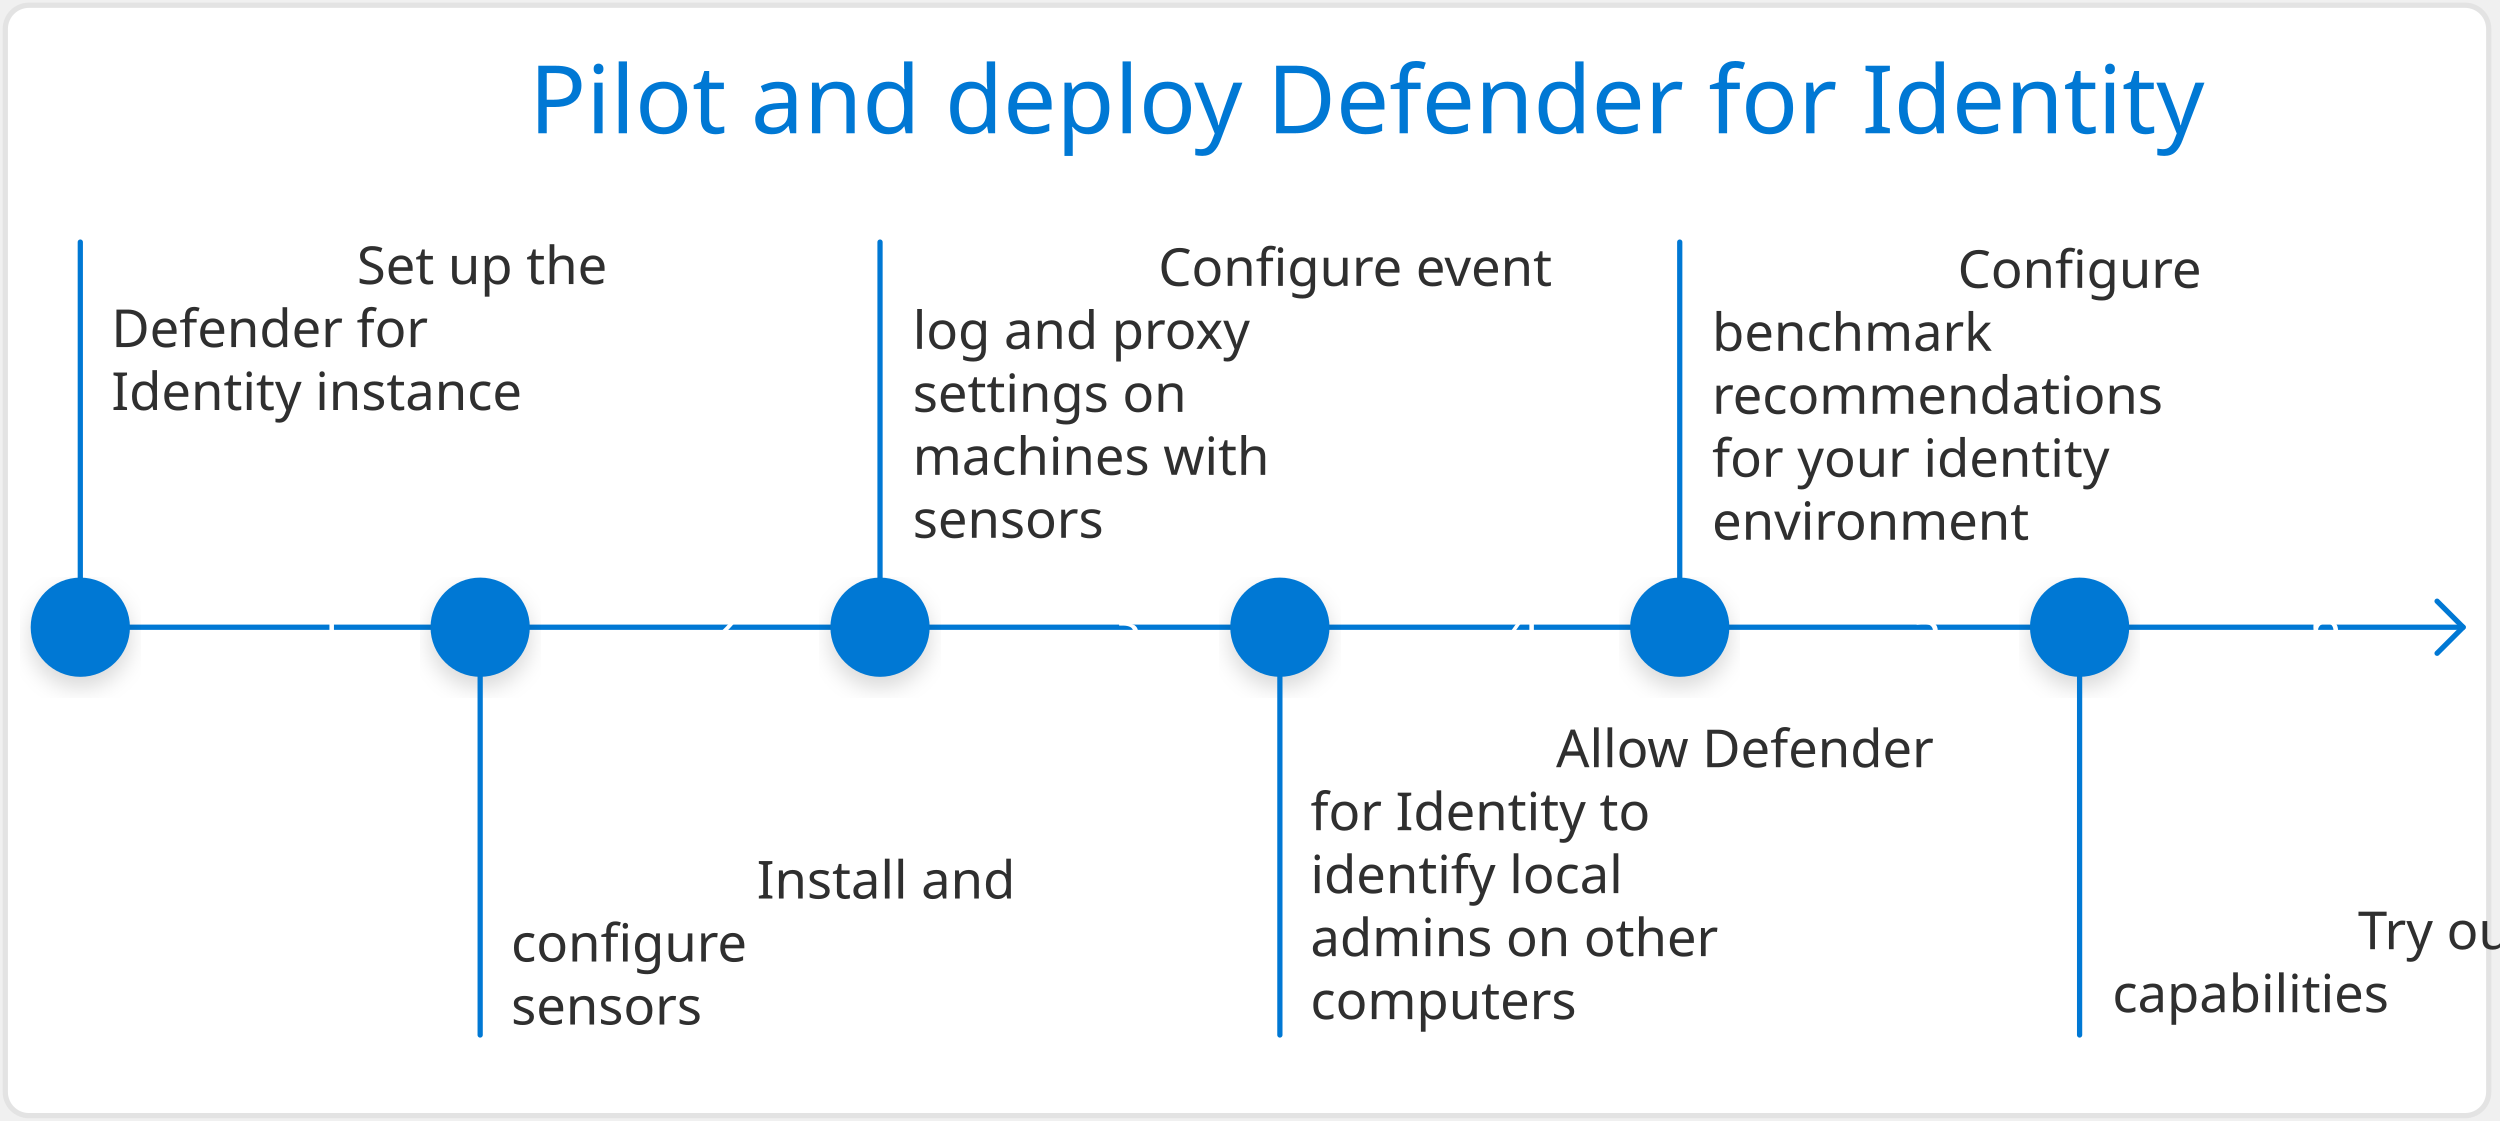
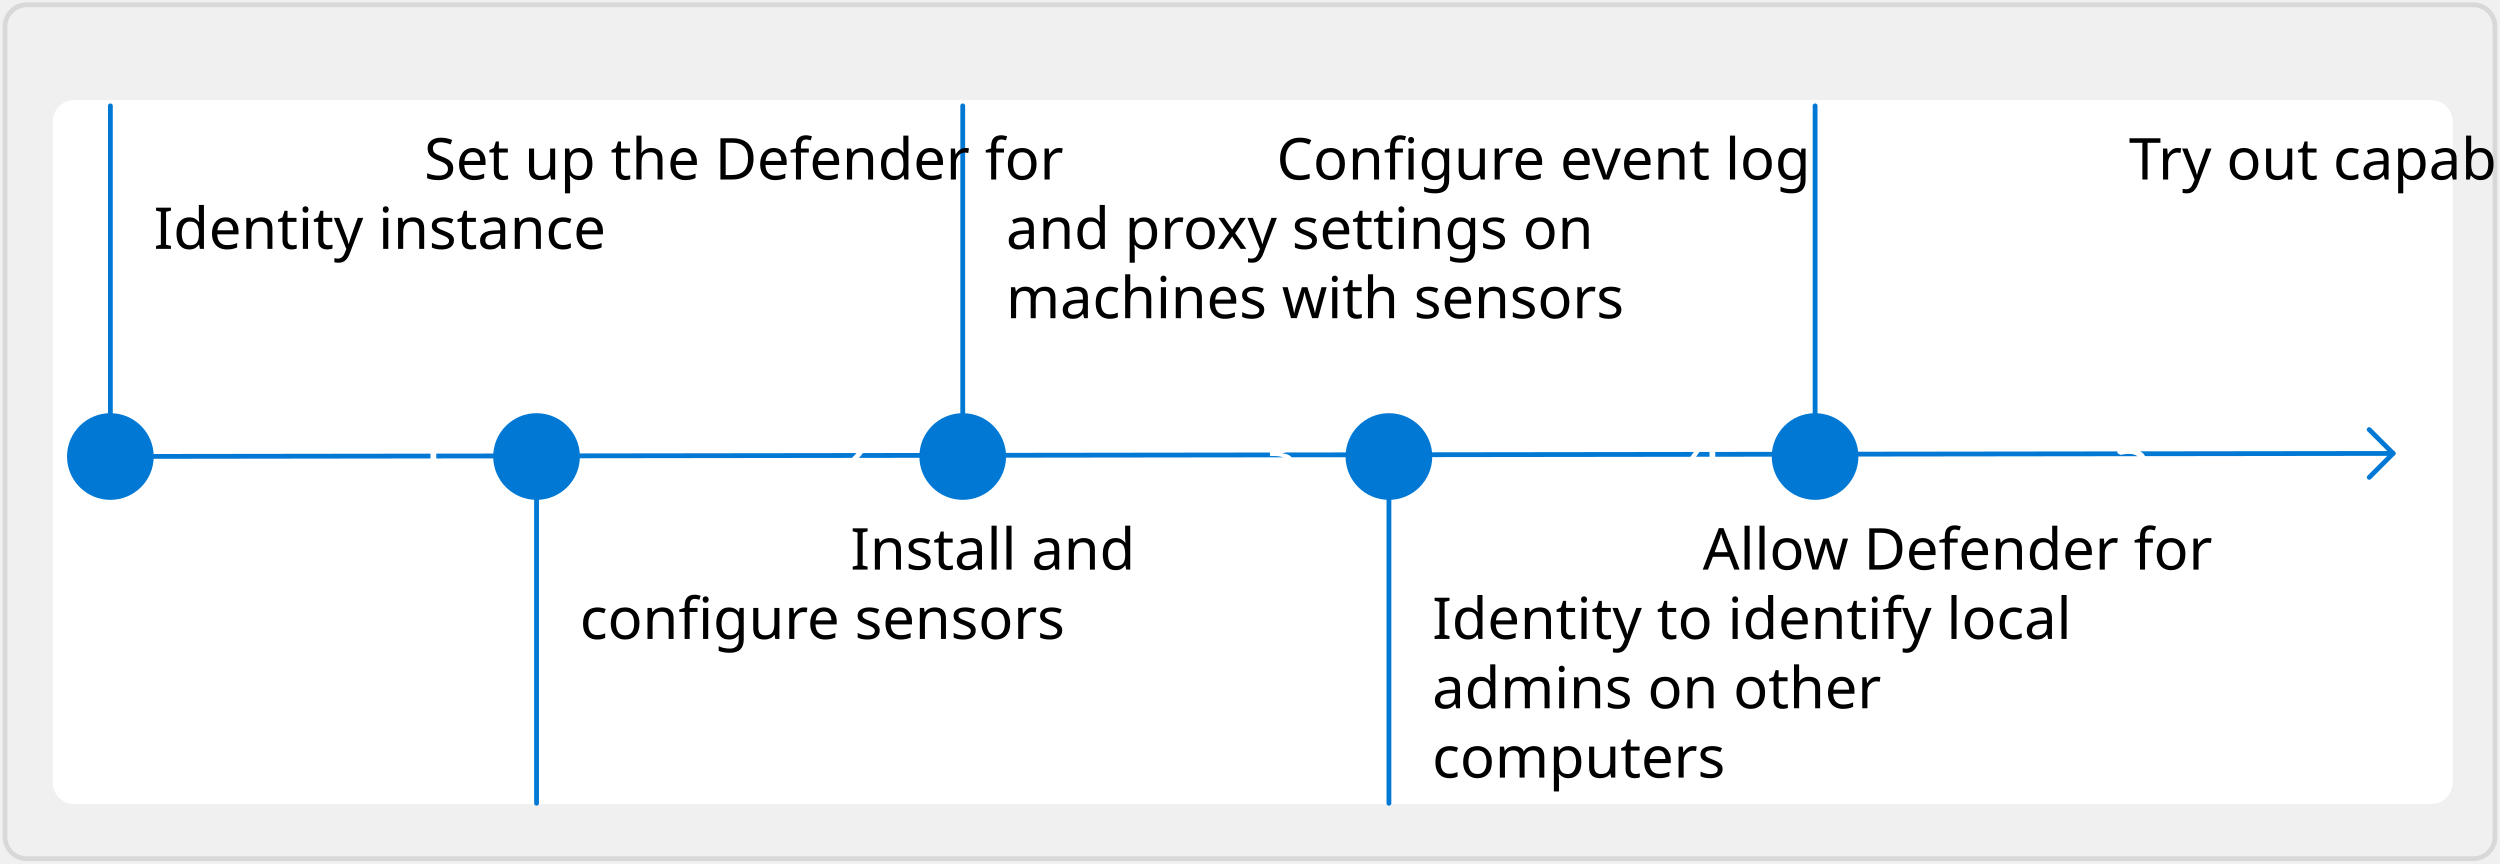
- <svg xmlns="http://www.w3.org/2000/svg" xmlns:ns1="http://schemas.microsoft.com/visio/2003/SVGExtensions/" xmlns:xlink="http://www.w3.org/1999/xlink" width="6.613in" height="2.965in" viewBox="0 0 476.161 213.5" xml:space="preserve" color-interpolation-filters="sRGB" class="st13">
+ <svg xmlns="http://www.w3.org/2000/svg" xmlns:ns1="http://schemas.microsoft.com/visio/2003/SVGExtensions/" xmlns:xlink="http://www.w3.org/1999/xlink" width="7.209in" height="2.49in" viewBox="0 0 519.05 179.313" xml:space="preserve" color-interpolation-filters="sRGB" class="st11">
  <ns1:documentProperties ns1:langID="1033" ns1:viewMarkup="false" />
  <style type="text/css">
	
- 		.st1 {fill:#ffffff;stroke:#e3e3e3;stroke-width:1}
- 		.st2 {stroke:#0078d4;stroke-linecap:round;stroke-linejoin:round;stroke-width:1}
- 		.st3 {fill:none;stroke:none;stroke-width:1}
- 		.st4 {fill:#0078d4;font-family:Segoe UI Semibold;font-size:1.5em}
- 		.st5 {marker-end:url(#mrkr1-20);stroke:#0078d4;stroke-linecap:round;stroke-linejoin:round;stroke-width:1}
- 		.st6 {fill:#0078d4;fill-opacity:1;stroke:#0078d4;stroke-opacity:1;stroke-width:0.202}
- 		.st7 {visibility:visible}
- 		.st8 {fill:#000000;fill-opacity:0.15;filter:url(#filter_2);stroke:none}
- 		.st9 {fill:#0078d4;stroke:none;stroke-width:1}
- 		.st10 {fill:#ffffff;font-family:Segoe UI Semibold;font-size:0.833em}
- 		.st11 {fill:#2f2f2f;font-family:Segoe UI;font-size:0.833em}
- 		.st12 {font-size:1em}
- 		.st13 {fill:none;fill-rule:evenodd;font-size:12px;overflow:visible;stroke-linecap:square;stroke-miterlimit:3}
+ 		.st1 {fill:none;stroke:#d8d8d8;stroke-width:1}
+ 		.st2 {fill:#ffffff;stroke:none;stroke-width:1}
+ 		.st3 {stroke:#0078d4;stroke-linecap:round;stroke-linejoin:round;stroke-width:1}
+ 		.st4 {marker-end:url(#mrkr1-25);stroke:#0078d4;stroke-linecap:round;stroke-linejoin:round;stroke-width:1}
+ 		.st5 {fill:#0078d4;fill-opacity:1;stroke:#0078d4;stroke-opacity:1;stroke-width:0.202}
+ 		.st6 {fill:#0078d4;stroke:none;stroke-width:1}
+ 		.st7 {fill:#ffffff;font-family:Segoe UI Semibold;font-size:1.167em}
+ 		.st8 {fill:none;stroke:none;stroke-width:1}
+ 		.st9 {fill:#000000;font-family:Segoe UI;font-size:1em}
+ 		.st10 {font-size:1em}
+ 		.st11 {fill:none;fill-rule:evenodd;font-size:12px;overflow:visible;stroke-linecap:square;stroke-miterlimit:3}
	
	</style>
  <defs id="Markers">
    <g id="lend1">
      <path d="M 1 -1 L 0 0 L 1 1 " style="stroke-linecap:round;stroke-linejoin:round;fill:none" />
    </g>
-     <marker id="mrkr1-20" class="st6" ns1:arrowType="1" ns1:arrowSize="4" orient="auto" markerUnits="strokeWidth" overflow="visible">
+     <marker id="mrkr1-25" class="st5" ns1:arrowType="1" ns1:arrowSize="4" orient="auto" markerUnits="strokeWidth" overflow="visible">
      <use xlink:href="#lend1" transform="scale(-4.96,-4.96) " />
    </marker>
-   </defs>
-   <defs id="Filters">
-     <filter id="filter_2">
-       <feGaussianBlur stdDeviation="2" />
-     </filter>
  </defs>
  <g ns1:mID="0" ns1:index="1" ns1:groupContext="foregroundPage">
    <ns1:userDefs>
      <ns1:ud ns1:nameU="visNavType" ns1:val="VT0(1):26" />
    </ns1:userDefs>
    <ns1:pageProperties ns1:drawingScale="1" ns1:pageScale="1" ns1:drawingUnits="19" ns1:shadowOffsetX="9" ns1:shadowOffsetY="-9" />
-     <ns1:layer ns1:name="Connector" ns1:index="0" ns1:glue="false" />
-     <ns1:layer ns1:name="Text" ns1:index="1" />
-     <ns1:layer ns1:name="Drawing" ns1:index="2" />
-     <g id="shape1076-1" ns1:mID="1076" ns1:groupContext="shape" transform="translate(1,-1)">
-       <ns1:userDefs>
-         <ns1:ud ns1:nameU="visNavOrder" ns1:prompt="" ns1:val="VT0(31000):26" />
-       </ns1:userDefs>
-       <rect x="0" y="2" width="473.021" height="211.5" rx="4.5" ry="4.5" class="st1" />
-     </g>
-     <g id="shape1077-3" ns1:mID="1077" ns1:groupContext="shape" ns1:layerMember="0" transform="translate(6.28577,-167.388)">
-       <ns1:userDefs>
-         <ns1:ud ns1:nameU="visNavOrder" ns1:prompt="" ns1:val="VT0(32000):26" />
-       </ns1:userDefs>
-       <path d="M9 213.5 L9 284.93" class="st2" />
-     </g>
-     <g id="shape1078-6" ns1:mID="1078" ns1:groupContext="shape" ns1:layerMember="0" transform="translate(158.61,-167.388)">
-       <ns1:userDefs>
-         <ns1:ud ns1:nameU="visNavOrder" ns1:prompt="" ns1:val="VT0(33000):26" />
-       </ns1:userDefs>
-       <path d="M9 213.5 L9 284.93" class="st2" />
-     </g>
-     <g id="shape1079-9" ns1:mID="1079" ns1:groupContext="shape" ns1:layerMember="0" transform="translate(310.934,-167.388)">
-       <ns1:userDefs>
-         <ns1:ud ns1:nameU="visNavOrder" ns1:prompt="" ns1:val="VT0(34000):26" />
-       </ns1:userDefs>
-       <path d="M9 213.5 L9 284.93" class="st2" />
-     </g>
-     <g id="shape1082-12" ns1:mID="1082" ns1:groupContext="shape" ns1:layerMember="1;2" transform="translate(16.5365,-182.026)">
-       <ns1:userDefs>
-         <ns1:ud ns1:nameU="visNavOrder" ns1:prompt="" ns1:val="VT0(37000):26" />
-       </ns1:userDefs>
-       <ns1:textBlock ns1:margins="rect(0,0,0,0)" />
-       <ns1:textRect cx="188.41" cy="202.013" width="376.82" height="22.974" />
-       <rect x="0" y="190.526" width="376.82" height="22.974" rx="4.5" ry="4.5" class="st3" />
-       <text x="0" y="207.41" class="st4" ns1:langID="1033">
-         <ns1:paragraph />
-         <ns1:tabList />Pilot and deploy Defender for Identity</text>
-     </g>
-     <g id="shape1083-15" ns1:mID="1083" ns1:groupContext="shape" ns1:layerMember="0" transform="translate(14.6975,-85.0305)">
-       <ns1:userDefs>
-         <ns1:ud ns1:nameU="visNavOrder" ns1:prompt="" ns1:val="VT0(38000):26" />
-       </ns1:userDefs>
-       <path d="M0 204.5 L454.45 204.5" class="st5" />
-     </g>
-     <g id="shape1084-21" ns1:mID="1084" ns1:groupContext="shape" ns1:layerMember="2" transform="translate(81.9979,-84.5805)">
-       <ns1:userDefs>
-         <ns1:ud ns1:nameU="visNavOrder" ns1:prompt="" ns1:val="VT0(39000):26" />
-       </ns1:userDefs>
-       <ns1:textBlock ns1:margins="rect(0,0,0,0)" />
-       <ns1:textRect cx="9.45" cy="204.05" width="18.91" height="18.9" />
-       <g id="shadow1084-22" ns1:groupContext="shadow" ns1:shadowOffsetX="1.22465E-16" ns1:shadowOffsetY="-2" ns1:shadowType="1" ns1:shadowScale="1.01" transform="matrix(1.01,0,0,1.01,-0.0945,-0.0405)" class="st7">
-         <ellipse cx="9.45" cy="204.05" rx="9.45" ry="9.45" class="st8" />
-       </g>
-       <ellipse cx="9.45" cy="204.05" rx="9.45" ry="9.45" class="st9" />
-       <text x="6.67" y="207.05" class="st10" ns1:langID="1033">
-         <ns1:paragraph ns1:horizAlign="1" />
+     <ns1:layer ns1:name="Background" ns1:index="0" ns1:glue="false" />
+     <ns1:layer ns1:name="Connector" ns1:index="1" ns1:glue="false" />
+     <ns1:layer ns1:name="Text" ns1:index="2" ns1:glue="false" />
+     <g id="shape1976-1" ns1:mID="1976" ns1:groupContext="shape" transform="translate(1,-1)">
+       <ns1:userDefs>
+         <ns1:ud ns1:nameU="visNavOrder" ns1:val="VT0(211000):26" />
+       </ns1:userDefs>
+       <rect x="0" y="2" width="517.05" height="177.312" rx="4.5" ry="4.5" class="st1" />
+     </g>
+     <g id="shape2033-3" ns1:mID="2033" ns1:groupContext="shape" ns1:layerMember="0" transform="translate(10.9,-12.3335)">
+       <ns1:userDefs>
+         <ns1:ud ns1:nameU="visNavOrder" ns1:val="VT0(52000):26" />
+       </ns1:userDefs>
+       <rect x="0" y="33.108" width="498.375" height="146.205" rx="4.5" ry="4.5" class="st2" />
+     </g>
+     <g id="shape2017-5" ns1:mID="2017" ns1:groupContext="shape" transform="translate(202.183,93.9811) rotate(90) scale(-1,1)">
+       <ns1:userDefs>
+         <ns1:ud ns1:nameU="visNavOrder" ns1:val="VT0(164000):26" />
+       </ns1:userDefs>
+       <path d="M0 179.31 L72 179.31" class="st3" />
+     </g>
+     <g id="shape2018-8" ns1:mID="2018" ns1:groupContext="shape" transform="translate(290.683,94.7993) rotate(90)">
+       <ns1:userDefs>
+         <ns1:ud ns1:nameU="visNavOrder" ns1:val="VT0(165000):26" />
+       </ns1:userDefs>
+       <path d="M0 179.31 L72 179.31" class="st3" />
+     </g>
+     <g id="shape2020-11" ns1:mID="2020" ns1:groupContext="shape" transform="translate(379.183,93.9811) rotate(90) scale(-1,1)">
+       <ns1:userDefs>
+         <ns1:ud ns1:nameU="visNavOrder" ns1:val="VT0(166000):26" />
+       </ns1:userDefs>
+       <path d="M0 179.31 L72 179.31" class="st3" />
+     </g>
+     <g id="shape2021-14" ns1:mID="2021" ns1:groupContext="shape" transform="translate(467.683,94.7993) rotate(90)">
+       <ns1:userDefs>
+         <ns1:ud ns1:nameU="visNavOrder" ns1:val="VT0(167000):26" />
+       </ns1:userDefs>
+       <path d="M0 179.31 L72 179.31" class="st3" />
+     </g>
+     <g id="shape2022-17" ns1:mID="2022" ns1:groupContext="shape" transform="translate(556.183,93.9811) rotate(90) scale(-1,1)">
+       <ns1:userDefs>
+         <ns1:ud ns1:nameU="visNavOrder" ns1:val="VT0(168000):26" />
+       </ns1:userDefs>
+       <path d="M0 179.31 L72 179.31" class="st3" />
+     </g>
+     <g id="shape2016-20" ns1:mID="2016" ns1:groupContext="shape" ns1:layerMember="1" transform="translate(16.1204,-75.8316)">
+       <ns1:userDefs>
+         <ns1:ud ns1:nameU="visNavOrder" ns1:val="VT0(163000):26" />
+       </ns1:userDefs>
+       <path d="M0 170.63 L480.78 169.99" class="st4" />
+     </g>
+     <g id="shape2008-26" ns1:mID="2008" ns1:groupContext="shape" transform="translate(13.8704,-75.5132)">
+       <ns1:userDefs>
+         <ns1:ud ns1:nameU="visNavOrder" ns1:val="VT0(156000):26" />
+       </ns1:userDefs>
+       <ns1:textBlock ns1:margins="rect(4,4,4,4)" />
+       <ns1:textRect cx="9" cy="170.313" width="18" height="18" />
+       <ellipse cx="9" cy="170.313" rx="9" ry="9" class="st6" />
+       <text x="6.18" y="174.86" class="st7" ns1:langID="1033">
+         <ns1:paragraph ns1:spLine="-1.3" ns1:horizAlign="1" />
+         <ns1:tabList />1</text>
+     </g>
+     <g id="shape2009-29" ns1:mID="2009" ns1:groupContext="shape" transform="translate(102.37,-75.5132)">
+       <ns1:userDefs>
+         <ns1:ud ns1:nameU="visNavOrder" ns1:val="VT0(157000):26" />
+       </ns1:userDefs>
+       <ns1:textBlock ns1:margins="rect(4,4,4,4)" />
+       <ns1:textRect cx="9" cy="170.313" width="18" height="18" />
+       <ellipse cx="9" cy="170.313" rx="9" ry="9" class="st6" />
+       <text x="5.11" y="174.86" class="st7" ns1:langID="1033">
+         <ns1:paragraph ns1:spLine="-1.3" ns1:horizAlign="1" />
        <ns1:tabList />2</text>
    </g>
-     <g id="shape1085-27" ns1:mID="1085" ns1:groupContext="shape" ns1:layerMember="2" transform="translate(234.322,-84.5805)">
-       <ns1:userDefs>
-         <ns1:ud ns1:nameU="visNavOrder" ns1:prompt="" ns1:val="VT0(40000):26" />
-       </ns1:userDefs>
-       <ns1:textBlock ns1:margins="rect(0,0,0,0)" />
-       <ns1:textRect cx="9.45" cy="204.05" width="18.91" height="18.9" />
-       <g id="shadow1085-28" ns1:groupContext="shadow" ns1:shadowOffsetX="1.22465E-16" ns1:shadowOffsetY="-2" ns1:shadowType="1" ns1:shadowScale="1.01" transform="matrix(1.01,0,0,1.01,-0.0945,-0.0405)" class="st7">
-         <ellipse cx="9.45" cy="204.05" rx="9.45" ry="9.45" class="st8" />
-       </g>
-       <ellipse cx="9.45" cy="204.05" rx="9.45" ry="9.45" class="st9" />
-       <text x="6.57" y="207.05" class="st10" ns1:langID="1033">
-         <ns1:paragraph ns1:horizAlign="1" />
+     <g id="shape2010-32" ns1:mID="2010" ns1:groupContext="shape" transform="translate(190.87,-75.5132)">
+       <ns1:userDefs>
+         <ns1:ud ns1:nameU="visNavOrder" ns1:val="VT0(158000):26" />
+       </ns1:userDefs>
+       <ns1:textBlock ns1:margins="rect(4,4,4,4)" />
+       <ns1:textRect cx="9" cy="170.313" width="18" height="18" />
+       <ellipse cx="9" cy="170.313" rx="9" ry="9" class="st6" />
+       <text x="5.11" y="174.86" class="st7" ns1:langID="1033">
+         <ns1:paragraph ns1:spLine="-1.3" ns1:horizAlign="1" />
+         <ns1:tabList />3</text>
+     </g>
+     <g id="shape2011-35" ns1:mID="2011" ns1:groupContext="shape" transform="translate(279.37,-75.5132)">
+       <ns1:userDefs>
+         <ns1:ud ns1:nameU="visNavOrder" ns1:val="VT0(159000):26" />
+       </ns1:userDefs>
+       <ns1:textBlock ns1:margins="rect(4,4,4,4)" />
+       <ns1:textRect cx="9" cy="170.313" width="18" height="18" />
+       <ellipse cx="9" cy="170.313" rx="9" ry="9" class="st6" />
+       <text x="4.97" y="174.86" class="st7" ns1:langID="1033">
+         <ns1:paragraph ns1:spLine="-1.3" ns1:horizAlign="1" />
        <ns1:tabList />4</text>
    </g>
-     <g id="shape1086-33" ns1:mID="1086" ns1:groupContext="shape" ns1:layerMember="2" transform="translate(386.646,-84.5805)">
-       <ns1:userDefs>
-         <ns1:ud ns1:nameU="visNavOrder" ns1:prompt="" ns1:val="VT0(41000):26" />
-       </ns1:userDefs>
-       <ns1:textBlock ns1:margins="rect(0,0,0,0)" />
-       <ns1:textRect cx="9.45" cy="204.05" width="18.91" height="18.9" />
-       <g id="shadow1086-34" ns1:groupContext="shadow" ns1:shadowOffsetX="1.22465E-16" ns1:shadowOffsetY="-2" ns1:shadowType="1" ns1:shadowScale="1.01" transform="matrix(1.01,0,0,1.01,-0.0945,-0.0405)" class="st7">
-         <ellipse cx="9.45" cy="204.05" rx="9.45" ry="9.45" class="st8" />
-       </g>
-       <ellipse cx="9.45" cy="204.05" rx="9.45" ry="9.45" class="st9" />
-       <text x="6.66" y="207.05" class="st10" ns1:langID="1033">
-         <ns1:paragraph ns1:horizAlign="1" />
-         <ns1:tabList />6</text>
-     </g>
-     <g id="shape1088-39" ns1:mID="1088" ns1:groupContext="shape" ns1:layerMember="2" transform="translate(5.83577,-84.5805)">
-       <ns1:userDefs>
-         <ns1:ud ns1:nameU="visNavOrder" ns1:prompt="" ns1:val="VT0(43000):26" />
-       </ns1:userDefs>
-       <ns1:textBlock ns1:margins="rect(0,0,0,0)" />
-       <ns1:textRect cx="9.45" cy="204.05" width="18.91" height="18.9" />
-       <g id="shadow1088-40" ns1:groupContext="shadow" ns1:shadowOffsetX="1.22465E-16" ns1:shadowOffsetY="-2" ns1:shadowType="1" ns1:shadowScale="1.01" transform="matrix(1.01,0,0,1.01,-0.0945,-0.0405)" class="st7">
-         <ellipse cx="9.45" cy="204.05" rx="9.45" ry="9.45" class="st8" />
-       </g>
-       <ellipse cx="9.45" cy="204.05" rx="9.45" ry="9.45" class="st9" />
-       <text x="7.44" y="207.05" class="st10" ns1:langID="1033">
-         <ns1:paragraph ns1:horizAlign="1" />
-         <ns1:tabList />1</text>
-     </g>
-     <g id="shape1089-45" ns1:mID="1089" ns1:groupContext="shape" ns1:layerMember="2" transform="translate(158.16,-84.5805)">
-       <ns1:userDefs>
-         <ns1:ud ns1:nameU="visNavOrder" ns1:prompt="" ns1:val="VT0(44000):26" />
-       </ns1:userDefs>
-       <ns1:textBlock ns1:margins="rect(0,0,0,0)" />
-       <ns1:textRect cx="9.45" cy="204.05" width="18.91" height="18.9" />
-       <g id="shadow1089-46" ns1:groupContext="shadow" ns1:shadowOffsetX="1.22465E-16" ns1:shadowOffsetY="-2" ns1:shadowType="1" ns1:shadowScale="1.01" transform="matrix(1.01,0,0,1.01,-0.0945,-0.0405)" class="st7">
-         <ellipse cx="9.45" cy="204.05" rx="9.45" ry="9.45" class="st8" />
-       </g>
-       <ellipse cx="9.45" cy="204.05" rx="9.45" ry="9.45" class="st9" />
-       <text x="6.67" y="207.05" class="st10" ns1:langID="1033">
-         <ns1:paragraph ns1:horizAlign="1" />
-         <ns1:tabList />3</text>
-     </g>
-     <g id="shape1090-51" ns1:mID="1090" ns1:groupContext="shape" ns1:layerMember="2" transform="translate(310.484,-84.5805)">
-       <ns1:userDefs>
-         <ns1:ud ns1:nameU="visNavOrder" ns1:prompt="" ns1:val="VT0(45000):26" />
-       </ns1:userDefs>
-       <ns1:textBlock ns1:margins="rect(0,0,0,0)" />
-       <ns1:textRect cx="9.45" cy="204.05" width="18.91" height="18.9" />
-       <g id="shadow1090-52" ns1:groupContext="shadow" ns1:shadowOffsetX="1.22465E-16" ns1:shadowOffsetY="-2" ns1:shadowType="1" ns1:shadowScale="1.01" transform="matrix(1.01,0,0,1.01,-0.0945,-0.0405)" class="st7">
-         <ellipse cx="9.45" cy="204.05" rx="9.45" ry="9.45" class="st8" />
-       </g>
-       <ellipse cx="9.45" cy="204.05" rx="9.45" ry="9.45" class="st9" />
-       <text x="6.67" y="207.05" class="st10" ns1:langID="1033">
-         <ns1:paragraph ns1:horizAlign="1" />
+     <g id="shape2012-38" ns1:mID="2012" ns1:groupContext="shape" transform="translate(367.87,-75.5132)">
+       <ns1:userDefs>
+         <ns1:ud ns1:nameU="visNavOrder" ns1:val="VT0(160000):26" />
+       </ns1:userDefs>
+       <ns1:textBlock ns1:margins="rect(4,4,4,4)" />
+       <ns1:textRect cx="9" cy="170.313" width="18" height="18" />
+       <ellipse cx="9" cy="170.313" rx="9" ry="9" class="st6" />
+       <text x="5.11" y="174.86" class="st7" ns1:langID="1033">
+         <ns1:paragraph ns1:spLine="-1.3" ns1:horizAlign="1" />
        <ns1:tabList />5</text>
    </g>
-     <g id="shape1093-57" ns1:mID="1093" ns1:groupContext="shape" ns1:layerMember="0" transform="translate(82.4479,-87.7817)">
-       <ns1:userDefs>
-         <ns1:ud ns1:nameU="visNavOrder" ns1:prompt="" ns1:val="VT0(48000):26" />
-       </ns1:userDefs>
-       <path d="M9 213.5 L9 284.92" class="st2" />
-     </g>
-     <g id="shape1094-60" ns1:mID="1094" ns1:groupContext="shape" ns1:layerMember="0" transform="translate(234.772,-87.7817)">
-       <ns1:userDefs>
-         <ns1:ud ns1:nameU="visNavOrder" ns1:prompt="" ns1:val="VT0(49000):26" />
-       </ns1:userDefs>
-       <path d="M9 213.5 L9 284.92" class="st2" />
-     </g>
-     <g id="shape1095-63" ns1:mID="1095" ns1:groupContext="shape" ns1:layerMember="0" transform="translate(387.096,-87.7817)">
-       <ns1:userDefs>
-         <ns1:ud ns1:nameU="visNavOrder" ns1:prompt="" ns1:val="VT0(50000):26" />
-       </ns1:userDefs>
-       <path d="M9 213.5 L9 284.92" class="st2" />
-     </g>
-     <g id="shape1097-66" ns1:mID="1097" ns1:groupContext="shape" ns1:layerMember="1;2" transform="translate(15.2009,-133.401)">
-       <ns1:userDefs>
-         <ns1:ud ns1:nameU="visNavOrder" ns1:prompt="" ns1:val="VT0(52000):26" />
-       </ns1:userDefs>
-       <ns1:textBlock ns1:margins="rect(6,6,6,6)" />
-       <ns1:textRect cx="47.7" cy="196.506" width="95.4" height="33.987" />
-       <rect x="0" y="179.513" width="95.4" height="33.987" rx="4.5" ry="4.5" class="st3" />
-       <text x="6" y="187.51" class="st11" ns1:langID="1033">
-         <ns1:paragraph />
-         <ns1:tabList />Set up the <tspan x="6" dy="1.2em" class="st12">Defender for </tspan>
-         <tspan x="6" dy="1.2em" class="st12">Identity instance</tspan>
-       </text>
-     </g>
-     <g id="shape1098-71" ns1:mID="1098" ns1:groupContext="shape" ns1:layerMember="1;2" transform="translate(167.847,-108.701)">
-       <ns1:userDefs>
-         <ns1:ud ns1:nameU="visNavOrder" ns1:prompt="" ns1:val="VT0(53000):26" />
-       </ns1:userDefs>
-       <ns1:textBlock ns1:margins="rect(6,6,6,6)" />
-       <ns1:textRect cx="42.446" cy="184.156" width="84.9" height="58.688" />
-       <rect x="0" y="154.812" width="84.891" height="58.688" rx="4.5" ry="4.5" class="st3" />
-       <text x="6" y="163.16" class="st11" ns1:langID="1033">
-         <ns1:paragraph />
-         <ns1:tabList />Configure event <tspan x="6" dy="1.2em" class="st12">log and proxy </tspan>
-         <tspan x="6" dy="1.2em" class="st12">settings on </tspan>
-         <tspan x="6" dy="1.2em" class="st12">machines with </tspan>
-         <tspan x="6" dy="1.2em" class="st12">sensors</tspan>
-       </text>
-     </g>
-     <g id="shape1099-78" ns1:mID="1099" ns1:groupContext="shape" ns1:layerMember="1;2" transform="translate(320.097,-107.951)">
-       <ns1:userDefs>
-         <ns1:ud ns1:nameU="visNavOrder" ns1:prompt="" ns1:val="VT0(54000):26" />
-       </ns1:userDefs>
-       <ns1:textBlock ns1:margins="rect(6,6,6,6)" />
-       <ns1:textRect cx="47.7" cy="183.781" width="95.4" height="59.438" />
-       <rect x="0" y="154.062" width="95.4" height="59.438" rx="4.5" ry="4.5" class="st3" />
-       <text x="6" y="162.78" class="st11" ns1:langID="1033">
-         <ns1:paragraph />
-         <ns1:tabList />Configure <tspan x="6" dy="1.2em" class="st12">benchmark </tspan>
-         <tspan x="6" dy="1.2em" class="st12">recommendations </tspan>
-         <tspan x="6" dy="1.2em" class="st12">for your identity </tspan>
-         <tspan x="6" dy="1.2em" class="st12">environment</tspan>
-       </text>
-     </g>
-     <g id="shape1102-85" ns1:mID="1102" ns1:groupContext="shape" ns1:layerMember="1;2" transform="translate(91.347,-16.3577)">
-       <ns1:userDefs>
-         <ns1:ud ns1:nameU="visNavOrder" ns1:prompt="" ns1:val="VT0(57000):26" />
-       </ns1:userDefs>
-       <ns1:textBlock ns1:margins="rect(6,6,6,6)" />
-       <ns1:textRect cx="35.75" cy="196.506" width="71.51" height="33.987" />
-       <rect x="0" y="179.513" width="71.501" height="33.987" rx="4.5" ry="4.5" class="st3" />
-       <text x="6" y="187.51" class="st11" ns1:langID="1033">
-         <ns1:paragraph />
-         <ns1:tabList />Install and <tspan x="6" dy="1.2em" class="st12">configure </tspan>
-         <tspan x="6" dy="1.2em" class="st12">sensors</tspan>
-       </text>
-     </g>
-     <g id="shape1103-90" ns1:mID="1103" ns1:groupContext="shape" ns1:layerMember="1;2" transform="translate(243.597,-16.3577)">
-       <ns1:userDefs>
-         <ns1:ud ns1:nameU="visNavOrder" ns1:prompt="" ns1:val="VT0(58000):26" />
-       </ns1:userDefs>
-       <ns1:textBlock ns1:margins="rect(6,6,6,6)" />
-       <ns1:textRect cx="43.235" cy="183.494" width="86.47" height="60.012" />
-       <rect x="0" y="153.488" width="86.469" height="60.012" rx="4.5" ry="4.5" class="st3" />
-       <text x="6" y="162.49" class="st11" ns1:langID="1033">
-         <ns1:paragraph />
-         <ns1:tabList />Allow Defender <tspan x="6" dy="1.2em" class="st12">for Identity to </tspan>
-         <tspan x="6" dy="1.2em" class="st12">identify local </tspan>
-         <tspan x="6" dy="1.2em" class="st12">admins on other </tspan>
-         <tspan x="6" dy="1.2em" class="st12">computers</tspan>
-       </text>
-     </g>
-     <g id="shape1104-97" ns1:mID="1104" ns1:groupContext="shape" ns1:layerMember="1;2" transform="translate(396.347,-16.3577)">
-       <ns1:userDefs>
-         <ns1:ud ns1:nameU="visNavOrder" ns1:prompt="" ns1:val="VT0(59000):26" />
-       </ns1:userDefs>
-       <ns1:textBlock ns1:margins="rect(6,6,6,6)" />
-       <ns1:textRect cx="34.969" cy="200.147" width="69.94" height="26.706" />
-       <rect x="0" y="186.794" width="69.938" height="26.706" rx="4.5" ry="4.5" class="st3" />
-       <text x="6" y="197.15" class="st11" ns1:langID="1033">
-         <ns1:paragraph />
-         <ns1:tabList />Try out <tspan x="6" dy="1.2em" class="st12">capabilities</tspan>
+     <g id="shape2002-41" ns1:mID="2002" ns1:groupContext="shape" ns1:layerMember="2" transform="translate(31.873,-134.831)">
+       <ns1:userDefs>
+         <ns1:ud ns1:nameU="visNavOrder" ns1:val="VT0(150000):26" />
+       </ns1:userDefs>
+       <ns1:textBlock ns1:margins="rect(0,0,0,0)" ns1:verticalAlign="0" />
+       <ns1:textRect cx="63" cy="170.313" width="126" height="18" />
+       <rect x="0" y="161.313" width="126" height="18" rx="4.5" ry="4.5" class="st8" />
+       <text x="0" y="172.11" class="st9" ns1:langID="1033">
+         <ns1:paragraph ns1:spAfter="6" />
+         <ns1:tabList />Set up the Defender for <tspan x="0" dy="1.2em" class="st10">Identity instance</tspan>
+       </text>
+     </g>
+     <g id="shape2003-45" ns1:mID="2003" ns1:groupContext="shape" ns1:layerMember="2" transform="translate(208.873,-107.831)">
+       <ns1:userDefs>
+         <ns1:ud ns1:nameU="visNavOrder" ns1:val="VT0(151000):26" />
+       </ns1:userDefs>
+       <ns1:textBlock ns1:margins="rect(0,0,0,0)" ns1:verticalAlign="0" />
+       <ns1:textRect cx="63" cy="156.813" width="126" height="45" />
+       <rect x="0" y="134.313" width="126" height="45" rx="4.5" ry="4.5" class="st8" />
+       <text x="0" y="145.11" class="st9" ns1:langID="1033">
+         <ns1:paragraph ns1:spAfter="6" />
+         <ns1:tabList />Configure event log <tspan x="0" dy="1.2em" class="st10">and proxy settings on </tspan>
+         <tspan x="0" dy="1.2em" class="st10">machines with sensors</tspan>
+       </text>
+     </g>
+     <g id="shape2004-50" ns1:mID="2004" ns1:groupContext="shape" ns1:layerMember="2" transform="translate(385.873,-96.5814)">
+       <ns1:userDefs>
+         <ns1:ud ns1:nameU="visNavOrder" ns1:val="VT0(152000):26" />
+       </ns1:userDefs>
+       <ns1:textBlock ns1:margins="rect(0,0,0,0)" ns1:verticalAlign="0" />
+       <ns1:textRect cx="63" cy="151.187" width="126" height="56.25" />
+       <rect x="0" y="123.062" width="126" height="56.25" rx="4.5" ry="4.5" class="st8" />
+       <text x="0" y="133.86" class="st9" ns1:langID="1033">
+         <ns1:paragraph ns1:spAfter="6" />
+         <ns1:tabList />Try out capabilities</text>
+     </g>
+     <g id="shape2005-53" ns1:mID="2005" ns1:groupContext="shape" ns1:layerMember="2" transform="translate(120.373,-53.8314)">
+       <ns1:userDefs>
+         <ns1:ud ns1:nameU="visNavOrder" ns1:val="VT0(153000):26" />
+       </ns1:userDefs>
+       <ns1:textBlock ns1:margins="rect(0,0,0,0)" ns1:verticalAlign="0" />
+       <ns1:textRect cx="63" cy="170.313" width="126" height="18" />
+       <rect x="0" y="161.313" width="126" height="18" rx="4.5" ry="4.5" class="st8" />
+       <text x="0" y="172.11" class="st9" ns1:langID="1033">
+         <ns1:paragraph ns1:spAfter="6" />
+         <ns1:tabList />Install and <ns1:lf />
+         <tspan x="0" dy="1.2em" class="st10">configure sensors</tspan>
+       </text>
+     </g>
+     <g id="shape2006-57" ns1:mID="2006" ns1:groupContext="shape" ns1:layerMember="2" transform="translate(297.373,-26.8314)">
+       <ns1:userDefs>
+         <ns1:ud ns1:nameU="visNavOrder" ns1:val="VT0(154000):26" />
+       </ns1:userDefs>
+       <ns1:textBlock ns1:margins="rect(0,0,0,0)" ns1:verticalAlign="0" />
+       <ns1:textRect cx="63" cy="156.813" width="126" height="45" />
+       <rect x="0" y="134.313" width="126" height="45" rx="4.5" ry="4.5" class="st8" />
+       <text x="0" y="145.11" class="st9" ns1:langID="1033">
+         <ns1:paragraph ns1:spAfter="6" />
+         <ns1:tabList />Allow Defender for <tspan x="0" dy="1.2em" class="st10">Identity to identify local </tspan>
+         <tspan x="0" dy="1.2em" class="st10">admins on other </tspan>
+         <tspan x="0" dy="1.2em" class="st10">computers</tspan>
      </text>
    </g>
  </g>
</svg>
